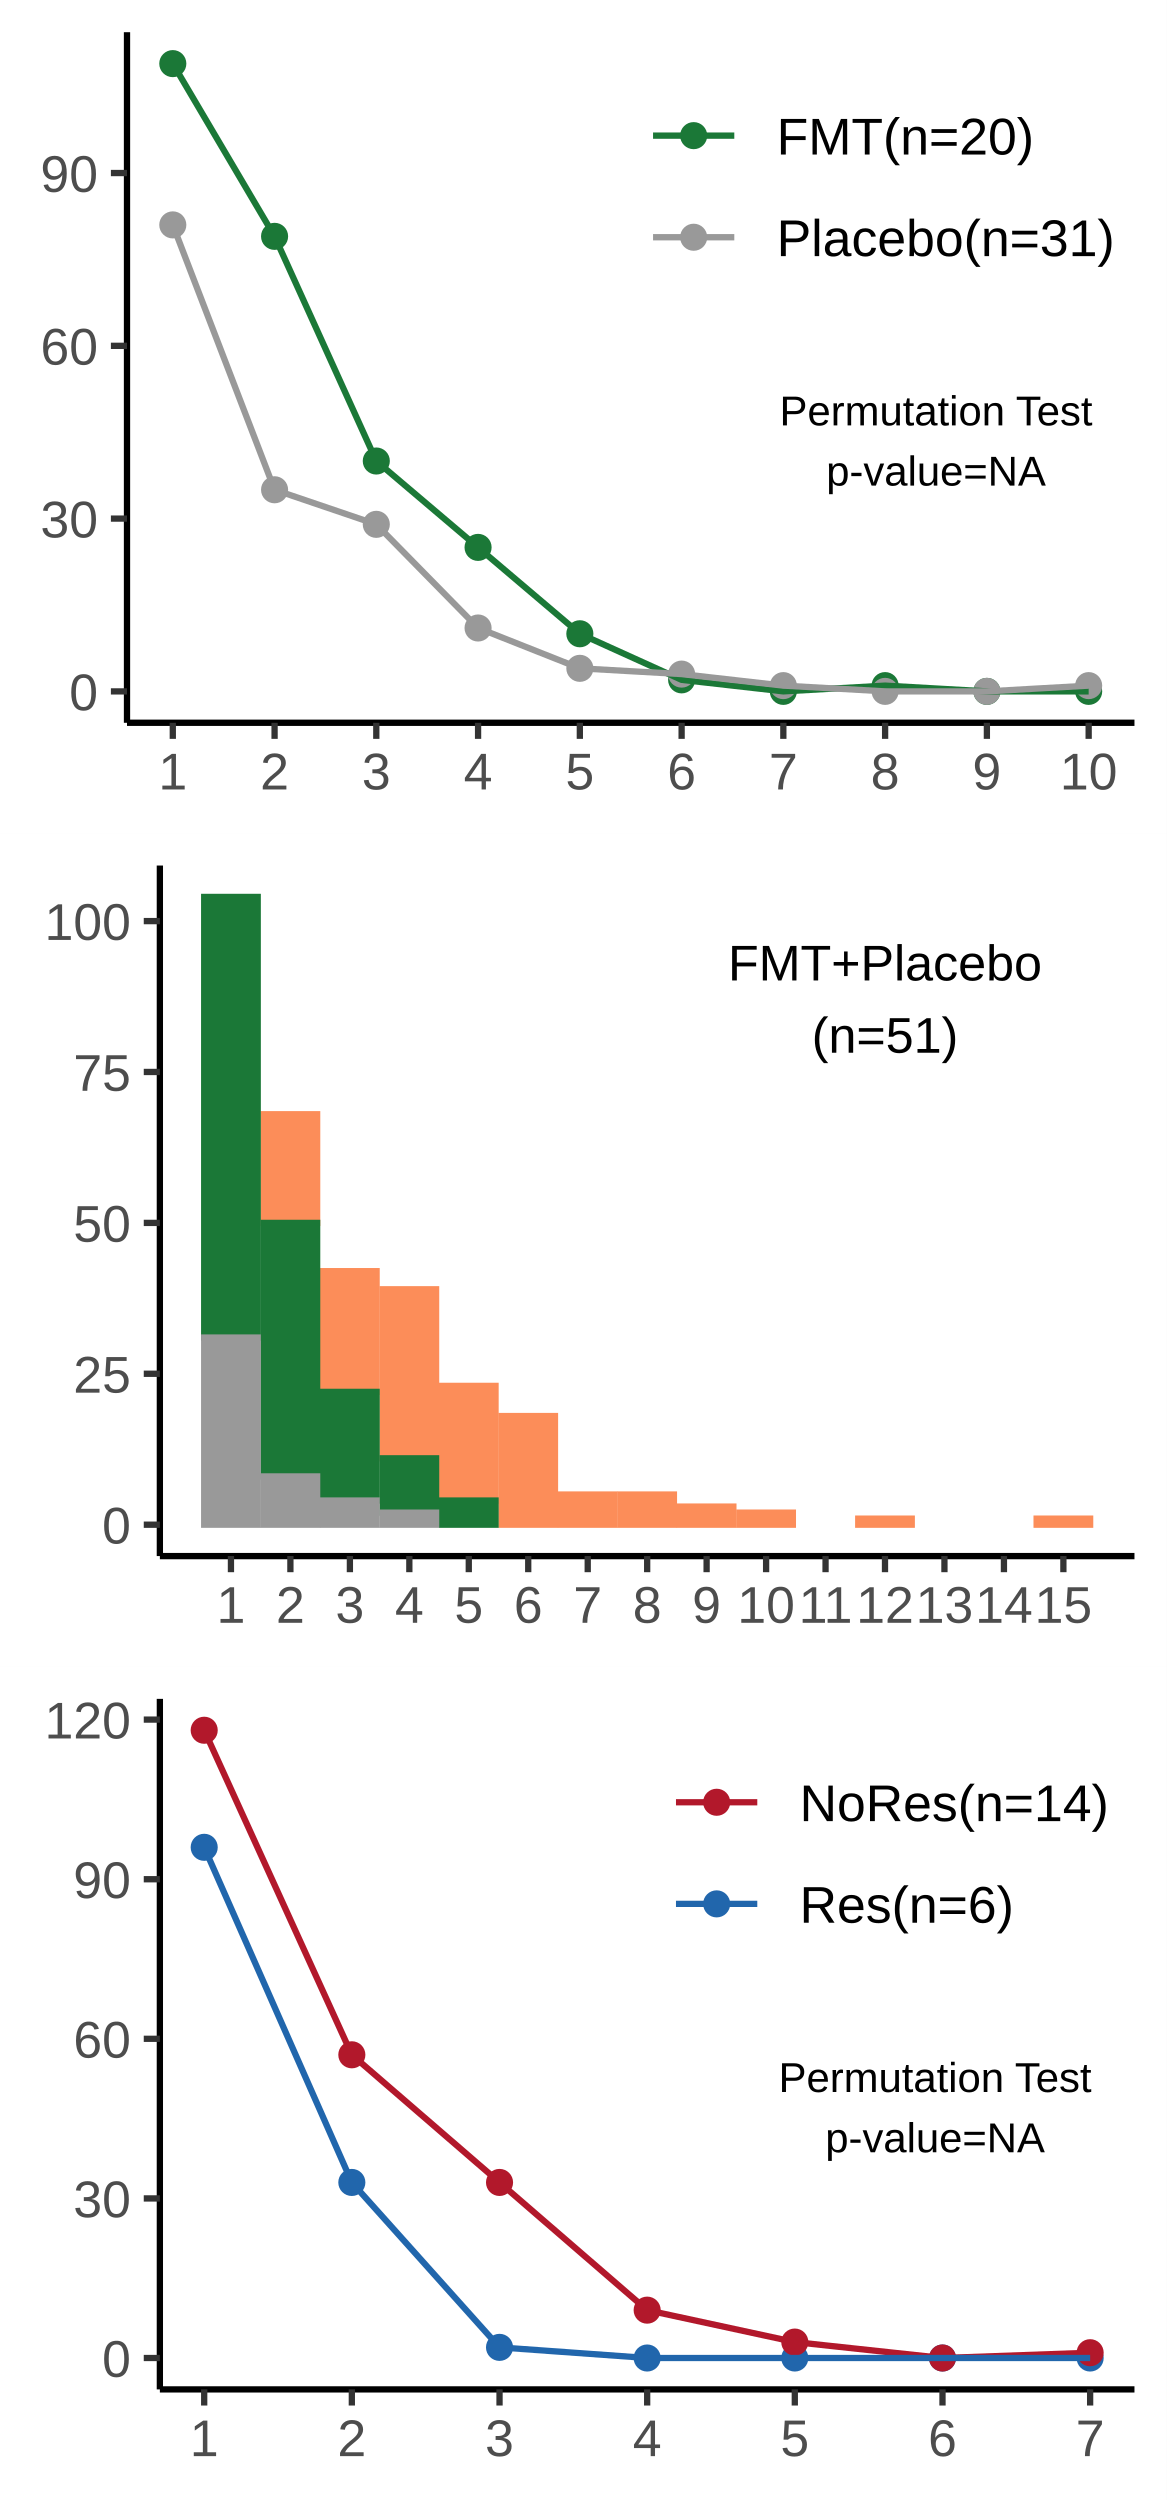
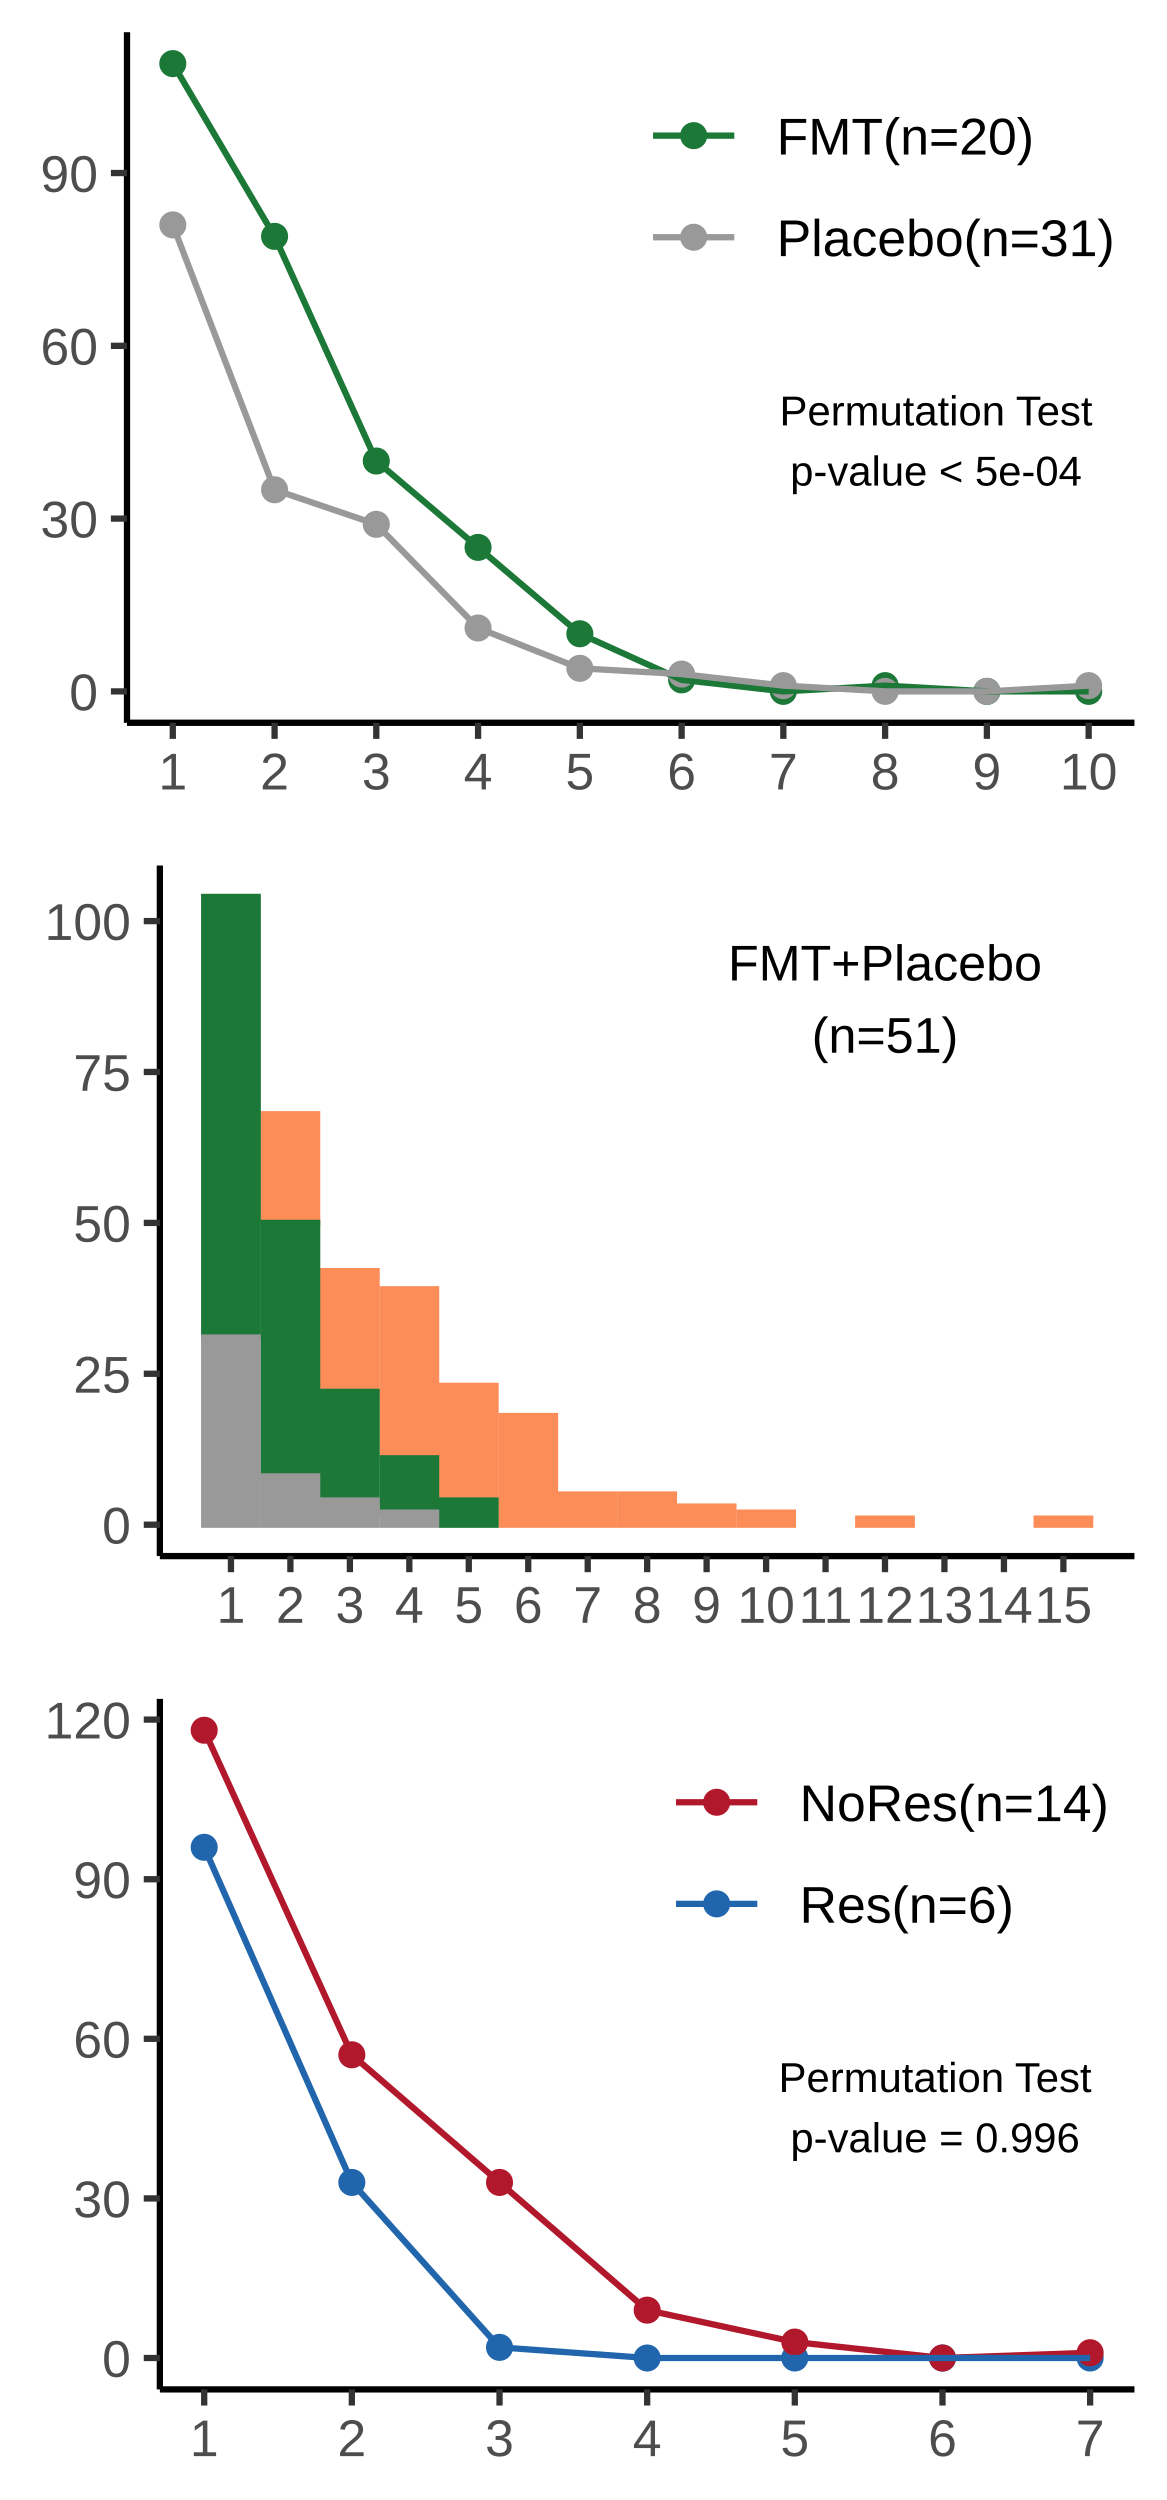
<svg xmlns="http://www.w3.org/2000/svg" class="svglite" width="198.43pt" height="425.20pt" viewBox="0 0 198.43 425.20">
  <defs>
    <style type="text/css">
    .svglite line, .svglite polyline, .svglite polygon, .svglite path, .svglite rect, .svglite circle {
      fill: none;
      stroke: #000000;
      stroke-linecap: round;
      stroke-linejoin: round;
      stroke-miterlimit: 10.00;
    }
    .svglite text {
      white-space: pre;
    }
  </style>
  </defs>
  <rect width="100%" height="100%" style="stroke: none; fill: none;" />
  <defs>
    <clipPath id="cpMC4wMHwxOTguNDN8MC4wMHw0MjUuMjA=">
      <rect x="0.00" y="0.00" width="198.43" height="425.20" />
    </clipPath>
  </defs>
  <g clip-path="url(#cpMC4wMHwxOTguNDN8MC4wMHw0MjUuMjA=)">
</g>
  <defs>
    <clipPath id="cpMC4wMHwxOTguNDN8MC4wMHwxNDEuNzM=">
      <rect x="0.00" y="0.00" width="198.43" height="141.73" />
    </clipPath>
  </defs>
  <g clip-path="url(#cpMC4wMHwxOTguNDN8MC4wMHwxNDEuNzM=)">
    <rect x="0.00" y="0" width="198.43" height="141.73" style="stroke-width: 1.07; stroke: #FFFFFF; fill: #FFFFFF;" />
  </g>
  <g clip-path="url(#cpMC4wMHwxOTguNDN8MC4wMHw0MjUuMjA=)">
</g>
  <defs>
    <clipPath id="cpMjEuNjB8MTkyLjk1fDUuNDh8MTIyLjkz">
      <rect x="21.60" y="5.48" width="171.35" height="117.45" />
    </clipPath>
  </defs>
  <g clip-path="url(#cpMjEuNjB8MTkyLjk1fDUuNDh8MTIyLjkz)">
    <rect x="21.60" y="5.48" width="171.35" height="117.45" style="stroke-width: 1.07; stroke: none; fill: #FFFFFF;" />
    <circle cx="29.39" cy="10.82" r="1.95" style="stroke-width: 0.71; stroke: #1B7837; fill: #1B7837;" />
    <circle cx="29.39" cy="38.25" r="1.95" style="stroke-width: 0.71; stroke: #999999; fill: #999999;" />
    <circle cx="46.70" cy="40.20" r="1.95" style="stroke-width: 0.71; stroke: #1B7837; fill: #1B7837;" />
    <circle cx="46.70" cy="83.30" r="1.95" style="stroke-width: 0.71; stroke: #999999; fill: #999999;" />
    <circle cx="64.00" cy="78.41" r="1.95" style="stroke-width: 0.71; stroke: #1B7837; fill: #1B7837;" />
    <circle cx="64.00" cy="89.18" r="1.95" style="stroke-width: 0.71; stroke: #999999; fill: #999999;" />
    <circle cx="81.31" cy="93.10" r="1.95" style="stroke-width: 0.71; stroke: #1B7837; fill: #1B7837;" />
    <circle cx="81.31" cy="106.81" r="1.95" style="stroke-width: 0.71; stroke: #999999; fill: #999999;" />
    <circle cx="98.62" cy="107.79" r="1.95" style="stroke-width: 0.71; stroke: #1B7837; fill: #1B7837;" />
    <circle cx="98.62" cy="113.67" r="1.95" style="stroke-width: 0.71; stroke: #999999; fill: #999999;" />
    <circle cx="115.93" cy="115.63" r="1.95" style="stroke-width: 0.71; stroke: #1B7837; fill: #1B7837;" />
    <circle cx="115.93" cy="114.65" r="1.95" style="stroke-width: 0.71; stroke: #999999; fill: #999999;" />
    <circle cx="133.23" cy="117.59" r="1.95" style="stroke-width: 0.71; stroke: #1B7837; fill: #1B7837;" />
    <circle cx="133.23" cy="116.61" r="1.95" style="stroke-width: 0.71; stroke: #999999; fill: #999999;" />
    <circle cx="150.54" cy="116.61" r="1.95" style="stroke-width: 0.71; stroke: #1B7837; fill: #1B7837;" />
    <circle cx="150.54" cy="117.59" r="1.95" style="stroke-width: 0.71; stroke: #999999; fill: #999999;" />
    <circle cx="167.85" cy="117.59" r="1.95" style="stroke-width: 0.71; stroke: #1B7837; fill: #1B7837;" />
    <circle cx="167.85" cy="117.59" r="1.95" style="stroke-width: 0.71; stroke: #999999; fill: #999999;" />
    <circle cx="185.16" cy="117.59" r="1.95" style="stroke-width: 0.71; stroke: #1B7837; fill: #1B7837;" />
    <circle cx="185.16" cy="116.61" r="1.95" style="stroke-width: 0.71; stroke: #999999; fill: #999999;" />
    <polyline points="29.39,10.82 46.70,40.20 64.00,78.41 81.31,93.10 98.62,107.79 115.93,115.63 133.23,117.59 150.54,116.61 167.85,117.59 185.16,117.59 " style="stroke-width: 1.07; stroke: #1B7837; stroke-linecap: butt;" />
    <polyline points="29.39,38.25 46.70,83.30 64.00,89.18 81.31,106.81 98.62,113.67 115.93,114.65 133.23,116.61 150.54,117.59 167.85,117.59 185.16,116.61 " style="stroke-width: 1.07; stroke: #999999; stroke-linecap: butt;" />
    <text x="159.20" y="72.35" text-anchor="middle" style="font-size: 7.11px; font-family: &quot;Liberation Sans&quot;;" textLength="61.90px" lengthAdjust="spacingAndGlyphs">Permutation Test </text>
-     <text x="159.20" y="82.59" text-anchor="middle" style="font-size: 7.11px; font-family: &quot;Liberation Sans&quot;;" textLength="44.68px" lengthAdjust="spacingAndGlyphs"> p-value=NA</text>
+     <text x="159.20" y="82.59" text-anchor="middle" style="font-size: 7.11px; font-family: &quot;Liberation Sans&quot;;" textLength="59.53px" lengthAdjust="spacingAndGlyphs"> p-value &lt; 5e-04</text>
  </g>
  <g clip-path="url(#cpMC4wMHwxOTguNDN8MC4wMHw0MjUuMjA=)">
    <polyline points="21.60,122.93 21.60,5.48 " style="stroke-width: 1.07; stroke-linecap: butt;" />
    <text x="16.67" y="120.80" text-anchor="end" style="font-size: 8.80px;fill: #4D4D4D; font-family: &quot;Liberation Sans&quot;;" textLength="5.59px" lengthAdjust="spacingAndGlyphs">0</text>
    <text x="16.67" y="91.41" text-anchor="end" style="font-size: 8.80px;fill: #4D4D4D; font-family: &quot;Liberation Sans&quot;;" textLength="11.19px" lengthAdjust="spacingAndGlyphs">30</text>
    <text x="16.67" y="62.02" text-anchor="end" style="font-size: 8.80px;fill: #4D4D4D; font-family: &quot;Liberation Sans&quot;;" textLength="11.19px" lengthAdjust="spacingAndGlyphs">60</text>
    <text x="16.67" y="32.64" text-anchor="end" style="font-size: 8.80px;fill: #4D4D4D; font-family: &quot;Liberation Sans&quot;;" textLength="11.19px" lengthAdjust="spacingAndGlyphs">90</text>
    <polyline points="18.86,117.59 21.60,117.59 " style="stroke-width: 1.07; stroke: #333333; stroke-linecap: butt;" />
    <polyline points="18.86,88.20 21.60,88.20 " style="stroke-width: 1.07; stroke: #333333; stroke-linecap: butt;" />
    <polyline points="18.86,58.82 21.60,58.82 " style="stroke-width: 1.07; stroke: #333333; stroke-linecap: butt;" />
    <polyline points="18.86,29.43 21.60,29.43 " style="stroke-width: 1.07; stroke: #333333; stroke-linecap: butt;" />
    <polyline points="21.60,122.93 192.95,122.93 " style="stroke-width: 1.07; stroke-linecap: butt;" />
    <polyline points="29.39,125.67 29.39,122.93 " style="stroke-width: 1.07; stroke: #333333; stroke-linecap: butt;" />
    <polyline points="46.70,125.67 46.70,122.93 " style="stroke-width: 1.07; stroke: #333333; stroke-linecap: butt;" />
    <polyline points="64.00,125.67 64.00,122.93 " style="stroke-width: 1.07; stroke: #333333; stroke-linecap: butt;" />
    <polyline points="81.31,125.67 81.31,122.93 " style="stroke-width: 1.07; stroke: #333333; stroke-linecap: butt;" />
    <polyline points="98.62,125.67 98.62,122.93 " style="stroke-width: 1.07; stroke: #333333; stroke-linecap: butt;" />
    <polyline points="115.93,125.67 115.93,122.93 " style="stroke-width: 1.07; stroke: #333333; stroke-linecap: butt;" />
    <polyline points="133.23,125.67 133.23,122.93 " style="stroke-width: 1.07; stroke: #333333; stroke-linecap: butt;" />
    <polyline points="150.54,125.67 150.54,122.93 " style="stroke-width: 1.07; stroke: #333333; stroke-linecap: butt;" />
    <polyline points="167.85,125.67 167.85,122.93 " style="stroke-width: 1.07; stroke: #333333; stroke-linecap: butt;" />
    <polyline points="185.16,125.67 185.16,122.93 " style="stroke-width: 1.07; stroke: #333333; stroke-linecap: butt;" />
    <text x="29.39" y="134.27" text-anchor="middle" style="font-size: 8.80px;fill: #4D4D4D; font-family: &quot;Liberation Sans&quot;;" textLength="5.59px" lengthAdjust="spacingAndGlyphs">1</text>
    <text x="46.70" y="134.27" text-anchor="middle" style="font-size: 8.80px;fill: #4D4D4D; font-family: &quot;Liberation Sans&quot;;" textLength="5.59px" lengthAdjust="spacingAndGlyphs">2</text>
    <text x="64.00" y="134.27" text-anchor="middle" style="font-size: 8.80px;fill: #4D4D4D; font-family: &quot;Liberation Sans&quot;;" textLength="5.59px" lengthAdjust="spacingAndGlyphs">3</text>
    <text x="81.31" y="134.27" text-anchor="middle" style="font-size: 8.80px;fill: #4D4D4D; font-family: &quot;Liberation Sans&quot;;" textLength="5.59px" lengthAdjust="spacingAndGlyphs">4</text>
    <text x="98.62" y="134.27" text-anchor="middle" style="font-size: 8.80px;fill: #4D4D4D; font-family: &quot;Liberation Sans&quot;;" textLength="5.59px" lengthAdjust="spacingAndGlyphs">5</text>
    <text x="115.93" y="134.27" text-anchor="middle" style="font-size: 8.80px;fill: #4D4D4D; font-family: &quot;Liberation Sans&quot;;" textLength="5.59px" lengthAdjust="spacingAndGlyphs">6</text>
    <text x="133.23" y="134.27" text-anchor="middle" style="font-size: 8.80px;fill: #4D4D4D; font-family: &quot;Liberation Sans&quot;;" textLength="5.59px" lengthAdjust="spacingAndGlyphs">7</text>
    <text x="150.54" y="134.27" text-anchor="middle" style="font-size: 8.80px;fill: #4D4D4D; font-family: &quot;Liberation Sans&quot;;" textLength="5.59px" lengthAdjust="spacingAndGlyphs">8</text>
    <text x="167.85" y="134.27" text-anchor="middle" style="font-size: 8.80px;fill: #4D4D4D; font-family: &quot;Liberation Sans&quot;;" textLength="5.59px" lengthAdjust="spacingAndGlyphs">9</text>
    <text x="185.16" y="134.27" text-anchor="middle" style="font-size: 8.80px;fill: #4D4D4D; font-family: &quot;Liberation Sans&quot;;" textLength="11.19px" lengthAdjust="spacingAndGlyphs">10</text>
    <rect x="103.86" y="3.47" width="92.50" height="51.00" style="stroke-width: 1.07; stroke: none; fill: #FFFFFF;" />
    <circle cx="117.98" cy="23.07" r="1.95" style="stroke-width: 0.71; stroke: #1B7837; fill: #1B7837;" />
    <line x1="111.07" y1="23.07" x2="124.89" y2="23.07" style="stroke-width: 1.07; stroke: #1B7837; stroke-linecap: butt;" />
    <circle cx="117.98" cy="40.35" r="1.95" style="stroke-width: 0.71; stroke: #999999; fill: #999999;" />
    <line x1="111.07" y1="40.35" x2="124.89" y2="40.35" style="stroke-width: 1.07; stroke: #999999; stroke-linecap: butt;" />
    <text x="132.10" y="26.28" style="font-size: 8.80px; font-family: &quot;Liberation Sans&quot;;" textLength="49.02px" lengthAdjust="spacingAndGlyphs">FMT(n=20)</text>
    <text x="132.10" y="43.56" style="font-size: 8.80px; font-family: &quot;Liberation Sans&quot;;" textLength="65.38px" lengthAdjust="spacingAndGlyphs">Placebo(n=31)</text>
  </g>
  <defs>
    <clipPath id="cpMC4wMHwxOTguNDN8MTQxLjczfDI4My40Ng==">
      <rect x="0.00" y="141.73" width="198.43" height="141.73" />
    </clipPath>
  </defs>
  <g clip-path="url(#cpMC4wMHwxOTguNDN8MTQxLjczfDI4My40Ng==)">
    <rect x="0.00" y="141.73" width="198.43" height="141.73" style="stroke-width: 1.07; stroke: #FFFFFF; fill: #FFFFFF;" />
  </g>
  <g clip-path="url(#cpMC4wMHwxOTguNDN8MC4wMHw0MjUuMjA=)">
</g>
  <defs>
    <clipPath id="cpMjcuMTl8MTkyLjk1fDE0Ny4yMXwyNjQuNjY=">
      <rect x="27.19" y="147.21" width="165.75" height="117.45" />
    </clipPath>
  </defs>
  <g clip-path="url(#cpMjcuMTl8MTkyLjk1fDE0Ny4yMXwyNjQuNjY=)">
    <rect x="27.19" y="147.21" width="165.75" height="117.45" style="stroke-width: 1.07; stroke: none; fill: #FFFFFF;" />
    <rect x="44.84" y="189.51" width="9.10" height="18.48" style="stroke-width: 1.07; stroke: #FC8D59; stroke-linecap: butt; stroke-linejoin: miter; fill: #FC8D59;" />
    <rect x="54.95" y="216.20" width="9.10" height="20.53" style="stroke-width: 1.07; stroke: #FC8D59; stroke-linecap: butt; stroke-linejoin: miter; fill: #FC8D59;" />
    <rect x="65.07" y="219.28" width="9.10" height="28.75" style="stroke-width: 1.07; stroke: #FC8D59; stroke-linecap: butt; stroke-linejoin: miter; fill: #FC8D59;" />
    <rect x="75.18" y="235.71" width="9.10" height="19.51" style="stroke-width: 1.07; stroke: #FC8D59; stroke-linecap: butt; stroke-linejoin: miter; fill: #FC8D59;" />
    <rect x="85.29" y="240.84" width="9.10" height="18.48" style="stroke-width: 1.07; stroke: #FC8D59; stroke-linecap: butt; stroke-linejoin: miter; fill: #FC8D59;" />
    <rect x="95.41" y="254.19" width="9.10" height="5.13" style="stroke-width: 1.07; stroke: #FC8D59; stroke-linecap: butt; stroke-linejoin: miter; fill: #FC8D59;" />
    <rect x="105.52" y="254.19" width="9.10" height="5.13" style="stroke-width: 1.07; stroke: #FC8D59; stroke-linecap: butt; stroke-linejoin: miter; fill: #FC8D59;" />
    <rect x="115.63" y="256.24" width="9.10" height="3.08" style="stroke-width: 1.07; stroke: #FC8D59; stroke-linecap: butt; stroke-linejoin: miter; fill: #FC8D59;" />
    <rect x="125.75" y="257.27" width="9.10" height="2.05" style="stroke-width: 1.07; stroke: #FC8D59; stroke-linecap: butt; stroke-linejoin: miter; fill: #FC8D59;" />
    <rect x="145.97" y="258.29" width="9.10" height="1.03" style="stroke-width: 1.07; stroke: #FC8D59; stroke-linecap: butt; stroke-linejoin: miter; fill: #FC8D59;" />
    <rect x="176.31" y="258.29" width="9.10" height="1.03" style="stroke-width: 1.07; stroke: #FC8D59; stroke-linecap: butt; stroke-linejoin: miter; fill: #FC8D59;" />
    <rect x="34.73" y="152.55" width="9.10" height="74.94" style="stroke-width: 1.07; stroke: #1B7837; stroke-linecap: butt; stroke-linejoin: miter; fill: #1B7837;" />
    <rect x="44.84" y="207.99" width="9.10" height="43.12" style="stroke-width: 1.07; stroke: #1B7837; stroke-linecap: butt; stroke-linejoin: miter; fill: #1B7837;" />
    <rect x="54.95" y="236.73" width="9.10" height="18.48" style="stroke-width: 1.07; stroke: #1B7837; stroke-linecap: butt; stroke-linejoin: miter; fill: #1B7837;" />
    <rect x="65.07" y="248.03" width="9.10" height="9.24" style="stroke-width: 1.07; stroke: #1B7837; stroke-linecap: butt; stroke-linejoin: miter; fill: #1B7837;" />
    <rect x="75.18" y="255.21" width="9.10" height="4.11" style="stroke-width: 1.07; stroke: #1B7837; stroke-linecap: butt; stroke-linejoin: miter; fill: #1B7837;" />
    <rect x="34.73" y="227.49" width="9.10" height="31.83" style="stroke-width: 1.07; stroke: #999999; stroke-linecap: butt; stroke-linejoin: miter; fill: #999999;" />
    <rect x="44.84" y="251.11" width="9.10" height="8.21" style="stroke-width: 1.07; stroke: #999999; stroke-linecap: butt; stroke-linejoin: miter; fill: #999999;" />
    <rect x="54.95" y="255.21" width="9.10" height="4.11" style="stroke-width: 1.07; stroke: #999999; stroke-linecap: butt; stroke-linejoin: miter; fill: #999999;" />
    <rect x="65.07" y="257.27" width="9.10" height="2.05" style="stroke-width: 1.07; stroke: #999999; stroke-linecap: butt; stroke-linejoin: miter; fill: #999999;" />
    <text x="150.52" y="166.76" text-anchor="middle" style="font-size: 8.54px; font-family: &quot;Liberation Sans&quot;;" textLength="57.95px" lengthAdjust="spacingAndGlyphs">FMT+Placebo</text>
    <text x="150.52" y="179.05" text-anchor="middle" style="font-size: 8.54px; font-family: &quot;Liberation Sans&quot;;" textLength="30.07px" lengthAdjust="spacingAndGlyphs">(n=51)</text>
  </g>
  <g clip-path="url(#cpMC4wMHwxOTguNDN8MC4wMHw0MjUuMjA=)">
    <polyline points="27.19,264.66 27.19,147.21 " style="stroke-width: 1.07; stroke-linecap: butt;" />
    <text x="22.26" y="262.53" text-anchor="end" style="font-size: 8.80px;fill: #4D4D4D; font-family: &quot;Liberation Sans&quot;;" textLength="5.59px" lengthAdjust="spacingAndGlyphs">0</text>
    <text x="22.26" y="236.86" text-anchor="end" style="font-size: 8.80px;fill: #4D4D4D; font-family: &quot;Liberation Sans&quot;;" textLength="11.19px" lengthAdjust="spacingAndGlyphs">25</text>
    <text x="22.26" y="211.20" text-anchor="end" style="font-size: 8.80px;fill: #4D4D4D; font-family: &quot;Liberation Sans&quot;;" textLength="11.19px" lengthAdjust="spacingAndGlyphs">50</text>
    <text x="22.26" y="185.53" text-anchor="end" style="font-size: 8.80px;fill: #4D4D4D; font-family: &quot;Liberation Sans&quot;;" textLength="11.19px" lengthAdjust="spacingAndGlyphs">75</text>
    <text x="22.26" y="159.86" text-anchor="end" style="font-size: 8.80px;fill: #4D4D4D; font-family: &quot;Liberation Sans&quot;;" textLength="16.78px" lengthAdjust="spacingAndGlyphs">100</text>
    <polyline points="24.45,259.32 27.19,259.32 " style="stroke-width: 1.07; stroke: #333333; stroke-linecap: butt;" />
    <polyline points="24.45,233.65 27.19,233.65 " style="stroke-width: 1.07; stroke: #333333; stroke-linecap: butt;" />
    <polyline points="24.45,207.99 27.19,207.99 " style="stroke-width: 1.07; stroke: #333333; stroke-linecap: butt;" />
    <polyline points="24.45,182.32 27.19,182.32 " style="stroke-width: 1.07; stroke: #333333; stroke-linecap: butt;" />
    <polyline points="24.45,156.66 27.19,156.66 " style="stroke-width: 1.07; stroke: #333333; stroke-linecap: butt;" />
    <polyline points="27.19,264.66 192.95,264.66 " style="stroke-width: 1.07; stroke-linecap: butt;" />
    <polyline points="39.28,267.40 39.28,264.66 " style="stroke-width: 1.07; stroke: #333333; stroke-linecap: butt;" />
    <polyline points="49.39,267.40 49.39,264.66 " style="stroke-width: 1.07; stroke: #333333; stroke-linecap: butt;" />
    <polyline points="59.51,267.40 59.51,264.66 " style="stroke-width: 1.07; stroke: #333333; stroke-linecap: butt;" />
    <polyline points="69.62,267.40 69.62,264.66 " style="stroke-width: 1.07; stroke: #333333; stroke-linecap: butt;" />
    <polyline points="79.73,267.40 79.73,264.66 " style="stroke-width: 1.07; stroke: #333333; stroke-linecap: butt;" />
    <polyline points="89.84,267.40 89.84,264.66 " style="stroke-width: 1.07; stroke: #333333; stroke-linecap: butt;" />
    <polyline points="99.96,267.40 99.96,264.66 " style="stroke-width: 1.07; stroke: #333333; stroke-linecap: butt;" />
    <polyline points="110.07,267.40 110.07,264.66 " style="stroke-width: 1.07; stroke: #333333; stroke-linecap: butt;" />
    <polyline points="120.18,267.40 120.18,264.66 " style="stroke-width: 1.07; stroke: #333333; stroke-linecap: butt;" />
    <polyline points="130.30,267.40 130.30,264.66 " style="stroke-width: 1.07; stroke: #333333; stroke-linecap: butt;" />
    <polyline points="140.41,267.40 140.41,264.66 " style="stroke-width: 1.07; stroke: #333333; stroke-linecap: butt;" />
    <polyline points="150.52,267.40 150.52,264.66 " style="stroke-width: 1.07; stroke: #333333; stroke-linecap: butt;" />
    <polyline points="160.63,267.40 160.63,264.66 " style="stroke-width: 1.07; stroke: #333333; stroke-linecap: butt;" />
    <polyline points="170.75,267.40 170.75,264.66 " style="stroke-width: 1.07; stroke: #333333; stroke-linecap: butt;" />
    <polyline points="180.86,267.40 180.86,264.66 " style="stroke-width: 1.07; stroke: #333333; stroke-linecap: butt;" />
    <text x="39.28" y="276.01" text-anchor="middle" style="font-size: 8.80px;fill: #4D4D4D; font-family: &quot;Liberation Sans&quot;;" textLength="5.59px" lengthAdjust="spacingAndGlyphs">1</text>
    <text x="49.39" y="276.01" text-anchor="middle" style="font-size: 8.80px;fill: #4D4D4D; font-family: &quot;Liberation Sans&quot;;" textLength="5.59px" lengthAdjust="spacingAndGlyphs">2</text>
    <text x="59.51" y="276.01" text-anchor="middle" style="font-size: 8.80px;fill: #4D4D4D; font-family: &quot;Liberation Sans&quot;;" textLength="5.59px" lengthAdjust="spacingAndGlyphs">3</text>
    <text x="69.62" y="276.01" text-anchor="middle" style="font-size: 8.80px;fill: #4D4D4D; font-family: &quot;Liberation Sans&quot;;" textLength="5.59px" lengthAdjust="spacingAndGlyphs">4</text>
    <text x="79.73" y="276.01" text-anchor="middle" style="font-size: 8.80px;fill: #4D4D4D; font-family: &quot;Liberation Sans&quot;;" textLength="5.59px" lengthAdjust="spacingAndGlyphs">5</text>
    <text x="89.84" y="276.01" text-anchor="middle" style="font-size: 8.80px;fill: #4D4D4D; font-family: &quot;Liberation Sans&quot;;" textLength="5.59px" lengthAdjust="spacingAndGlyphs">6</text>
    <text x="99.96" y="276.01" text-anchor="middle" style="font-size: 8.80px;fill: #4D4D4D; font-family: &quot;Liberation Sans&quot;;" textLength="5.59px" lengthAdjust="spacingAndGlyphs">7</text>
    <text x="110.07" y="276.01" text-anchor="middle" style="font-size: 8.80px;fill: #4D4D4D; font-family: &quot;Liberation Sans&quot;;" textLength="5.59px" lengthAdjust="spacingAndGlyphs">8</text>
    <text x="120.18" y="276.01" text-anchor="middle" style="font-size: 8.80px;fill: #4D4D4D; font-family: &quot;Liberation Sans&quot;;" textLength="5.59px" lengthAdjust="spacingAndGlyphs">9</text>
    <text x="130.30" y="276.01" text-anchor="middle" style="font-size: 8.80px;fill: #4D4D4D; font-family: &quot;Liberation Sans&quot;;" textLength="11.19px" lengthAdjust="spacingAndGlyphs">10</text>
    <text x="140.41" y="276.01" text-anchor="middle" style="font-size: 8.80px;fill: #4D4D4D; font-family: &quot;Liberation Sans&quot;;" textLength="11.19px" lengthAdjust="spacingAndGlyphs">11</text>
    <text x="150.52" y="276.01" text-anchor="middle" style="font-size: 8.80px;fill: #4D4D4D; font-family: &quot;Liberation Sans&quot;;" textLength="11.19px" lengthAdjust="spacingAndGlyphs">12</text>
    <text x="160.63" y="276.01" text-anchor="middle" style="font-size: 8.80px;fill: #4D4D4D; font-family: &quot;Liberation Sans&quot;;" textLength="11.19px" lengthAdjust="spacingAndGlyphs">13</text>
    <text x="170.75" y="276.01" text-anchor="middle" style="font-size: 8.80px;fill: #4D4D4D; font-family: &quot;Liberation Sans&quot;;" textLength="11.19px" lengthAdjust="spacingAndGlyphs">14</text>
    <text x="180.86" y="276.01" text-anchor="middle" style="font-size: 8.80px;fill: #4D4D4D; font-family: &quot;Liberation Sans&quot;;" textLength="11.19px" lengthAdjust="spacingAndGlyphs">15</text>
  </g>
  <defs>
    <clipPath id="cpMC4wMHwxOTguNDN8MjgzLjQ2fDQyNS4yMA==">
      <rect x="0.00" y="283.46" width="198.43" height="141.73" />
    </clipPath>
  </defs>
  <g clip-path="url(#cpMC4wMHwxOTguNDN8MjgzLjQ2fDQyNS4yMA==)">
    <rect x="0.00" y="283.46" width="198.43" height="141.73" style="stroke-width: 1.07; stroke: #FFFFFF; fill: #FFFFFF;" />
  </g>
  <g clip-path="url(#cpMC4wMHwxOTguNDN8MC4wMHw0MjUuMjA=)">
</g>
  <defs>
    <clipPath id="cpMjcuMTl8MTkyLjk1fDI4OC45NHw0MDYuMzk=">
      <rect x="27.19" y="288.94" width="165.75" height="117.45" />
    </clipPath>
  </defs>
  <g clip-path="url(#cpMjcuMTl8MTkyLjk1fDI4OC45NHw0MDYuMzk=)">
    <rect x="27.19" y="288.94" width="165.75" height="117.45" style="stroke-width: 1.07; stroke: none; fill: #FFFFFF;" />
    <circle cx="34.73" cy="314.19" r="1.95" style="stroke-width: 0.71; stroke: #2166AC; fill: #2166AC;" />
    <circle cx="34.73" cy="294.28" r="1.95" style="stroke-width: 0.71; stroke: #B2182B; fill: #B2182B;" />
    <circle cx="59.84" cy="371.19" r="1.95" style="stroke-width: 0.71; stroke: #2166AC; fill: #2166AC;" />
    <circle cx="59.84" cy="349.48" r="1.95" style="stroke-width: 0.71; stroke: #B2182B; fill: #B2182B;" />
    <circle cx="84.96" cy="399.24" r="1.95" style="stroke-width: 0.71; stroke: #2166AC; fill: #2166AC;" />
    <circle cx="84.96" cy="371.19" r="1.95" style="stroke-width: 0.71; stroke: #B2182B; fill: #B2182B;" />
    <circle cx="110.07" cy="401.05" r="1.95" style="stroke-width: 0.71; stroke: #2166AC; fill: #2166AC;" />
    <circle cx="110.07" cy="392.91" r="1.95" style="stroke-width: 0.71; stroke: #B2182B; fill: #B2182B;" />
    <circle cx="135.18" cy="401.05" r="1.95" style="stroke-width: 0.71; stroke: #2166AC; fill: #2166AC;" />
    <circle cx="135.18" cy="398.34" r="1.95" style="stroke-width: 0.71; stroke: #B2182B; fill: #B2182B;" />
    <circle cx="160.30" cy="401.05" r="1.95" style="stroke-width: 0.71; stroke: #2166AC; fill: #2166AC;" />
    <circle cx="160.30" cy="401.05" r="1.95" style="stroke-width: 0.71; stroke: #B2182B; fill: #B2182B;" />
    <circle cx="185.41" cy="401.05" r="1.95" style="stroke-width: 0.71; stroke: #2166AC; fill: #2166AC;" />
    <circle cx="185.41" cy="400.15" r="1.95" style="stroke-width: 0.71; stroke: #B2182B; fill: #B2182B;" />
    <polyline points="34.73,294.28 59.84,349.48 84.96,371.19 110.07,392.91 135.18,398.34 160.30,401.05 185.41,400.15 " style="stroke-width: 1.07; stroke: #B2182B; stroke-linecap: butt;" />
    <polyline points="34.73,314.19 59.84,371.19 84.96,399.24 110.07,401.05 135.18,401.05 160.30,401.05 185.41,401.05 " style="stroke-width: 1.07; stroke: #2166AC; stroke-linecap: butt;" />
    <text x="159.04" y="355.81" text-anchor="middle" style="font-size: 7.11px; font-family: &quot;Liberation Sans&quot;;" textLength="61.90px" lengthAdjust="spacingAndGlyphs">Permutation Test </text>
-     <text x="159.04" y="366.06" text-anchor="middle" style="font-size: 7.11px; font-family: &quot;Liberation Sans&quot;;" textLength="44.68px" lengthAdjust="spacingAndGlyphs"> p-value=NA</text>
+     <text x="159.04" y="366.06" text-anchor="middle" style="font-size: 7.11px; font-family: &quot;Liberation Sans&quot;;" textLength="59.38px" lengthAdjust="spacingAndGlyphs"> p-value = 0.996</text>
  </g>
  <g clip-path="url(#cpMC4wMHwxOTguNDN8MC4wMHw0MjUuMjA=)">
    <polyline points="27.19,406.39 27.19,288.94 " style="stroke-width: 1.07; stroke-linecap: butt;" />
    <text x="22.26" y="404.26" text-anchor="end" style="font-size: 8.80px;fill: #4D4D4D; font-family: &quot;Liberation Sans&quot;;" textLength="5.59px" lengthAdjust="spacingAndGlyphs">0</text>
    <text x="22.26" y="377.11" text-anchor="end" style="font-size: 8.80px;fill: #4D4D4D; font-family: &quot;Liberation Sans&quot;;" textLength="11.19px" lengthAdjust="spacingAndGlyphs">30</text>
    <text x="22.26" y="349.97" text-anchor="end" style="font-size: 8.80px;fill: #4D4D4D; font-family: &quot;Liberation Sans&quot;;" textLength="11.19px" lengthAdjust="spacingAndGlyphs">60</text>
    <text x="22.26" y="322.83" text-anchor="end" style="font-size: 8.80px;fill: #4D4D4D; font-family: &quot;Liberation Sans&quot;;" textLength="11.19px" lengthAdjust="spacingAndGlyphs">90</text>
    <text x="22.26" y="295.68" text-anchor="end" style="font-size: 8.80px;fill: #4D4D4D; font-family: &quot;Liberation Sans&quot;;" textLength="16.78px" lengthAdjust="spacingAndGlyphs">120</text>
    <polyline points="24.45,401.05 27.19,401.05 " style="stroke-width: 1.07; stroke: #333333; stroke-linecap: butt;" />
    <polyline points="24.45,373.91 27.19,373.91 " style="stroke-width: 1.07; stroke: #333333; stroke-linecap: butt;" />
    <polyline points="24.45,346.76 27.19,346.76 " style="stroke-width: 1.07; stroke: #333333; stroke-linecap: butt;" />
    <polyline points="24.45,319.62 27.19,319.62 " style="stroke-width: 1.07; stroke: #333333; stroke-linecap: butt;" />
    <polyline points="24.45,292.47 27.19,292.47 " style="stroke-width: 1.07; stroke: #333333; stroke-linecap: butt;" />
    <polyline points="27.19,406.39 192.95,406.39 " style="stroke-width: 1.07; stroke-linecap: butt;" />
    <polyline points="34.73,409.13 34.73,406.39 " style="stroke-width: 1.07; stroke: #333333; stroke-linecap: butt;" />
    <polyline points="59.84,409.13 59.84,406.39 " style="stroke-width: 1.07; stroke: #333333; stroke-linecap: butt;" />
    <polyline points="84.96,409.13 84.96,406.39 " style="stroke-width: 1.07; stroke: #333333; stroke-linecap: butt;" />
    <polyline points="110.07,409.13 110.07,406.39 " style="stroke-width: 1.07; stroke: #333333; stroke-linecap: butt;" />
    <polyline points="135.18,409.13 135.18,406.39 " style="stroke-width: 1.07; stroke: #333333; stroke-linecap: butt;" />
    <polyline points="160.30,409.13 160.30,406.39 " style="stroke-width: 1.07; stroke: #333333; stroke-linecap: butt;" />
    <polyline points="185.41,409.13 185.41,406.39 " style="stroke-width: 1.07; stroke: #333333; stroke-linecap: butt;" />
    <text x="34.73" y="417.74" text-anchor="middle" style="font-size: 8.80px;fill: #4D4D4D; font-family: &quot;Liberation Sans&quot;;" textLength="5.59px" lengthAdjust="spacingAndGlyphs">1</text>
    <text x="59.84" y="417.74" text-anchor="middle" style="font-size: 8.80px;fill: #4D4D4D; font-family: &quot;Liberation Sans&quot;;" textLength="5.59px" lengthAdjust="spacingAndGlyphs">2</text>
    <text x="84.96" y="417.74" text-anchor="middle" style="font-size: 8.80px;fill: #4D4D4D; font-family: &quot;Liberation Sans&quot;;" textLength="5.59px" lengthAdjust="spacingAndGlyphs">3</text>
    <text x="110.07" y="417.74" text-anchor="middle" style="font-size: 8.80px;fill: #4D4D4D; font-family: &quot;Liberation Sans&quot;;" textLength="5.59px" lengthAdjust="spacingAndGlyphs">4</text>
    <text x="135.18" y="417.74" text-anchor="middle" style="font-size: 8.80px;fill: #4D4D4D; font-family: &quot;Liberation Sans&quot;;" textLength="5.59px" lengthAdjust="spacingAndGlyphs">5</text>
    <text x="160.30" y="417.74" text-anchor="middle" style="font-size: 8.80px;fill: #4D4D4D; font-family: &quot;Liberation Sans&quot;;" textLength="5.59px" lengthAdjust="spacingAndGlyphs">6</text>
    <text x="185.41" y="417.74" text-anchor="middle" style="font-size: 8.80px;fill: #4D4D4D; font-family: &quot;Liberation Sans&quot;;" textLength="5.59px" lengthAdjust="spacingAndGlyphs">7</text>
    <rect x="107.77" y="286.93" width="87.48" height="51.00" style="stroke-width: 1.07; stroke: none; fill: #FFFFFF;" />
    <circle cx="121.89" cy="306.53" r="1.95" style="stroke-width: 0.71; stroke: #B2182B; fill: #B2182B;" />
    <line x1="114.97" y1="306.53" x2="128.80" y2="306.53" style="stroke-width: 1.07; stroke: #B2182B; stroke-linecap: butt;" />
    <circle cx="121.89" cy="323.81" r="1.95" style="stroke-width: 0.71; stroke: #2166AC; fill: #2166AC;" />
    <line x1="114.97" y1="323.81" x2="128.80" y2="323.81" style="stroke-width: 1.07; stroke: #2166AC; stroke-linecap: butt;" />
    <text x="136.00" y="309.74" style="font-size: 8.80px; font-family: &quot;Liberation Sans&quot;;" textLength="58.69px" lengthAdjust="spacingAndGlyphs">NoRes(n=14)</text>
    <text x="136.00" y="327.02" style="font-size: 8.80px; font-family: &quot;Liberation Sans&quot;;" textLength="41.13px" lengthAdjust="spacingAndGlyphs">Res(n=6)</text>
  </g>
</svg>
